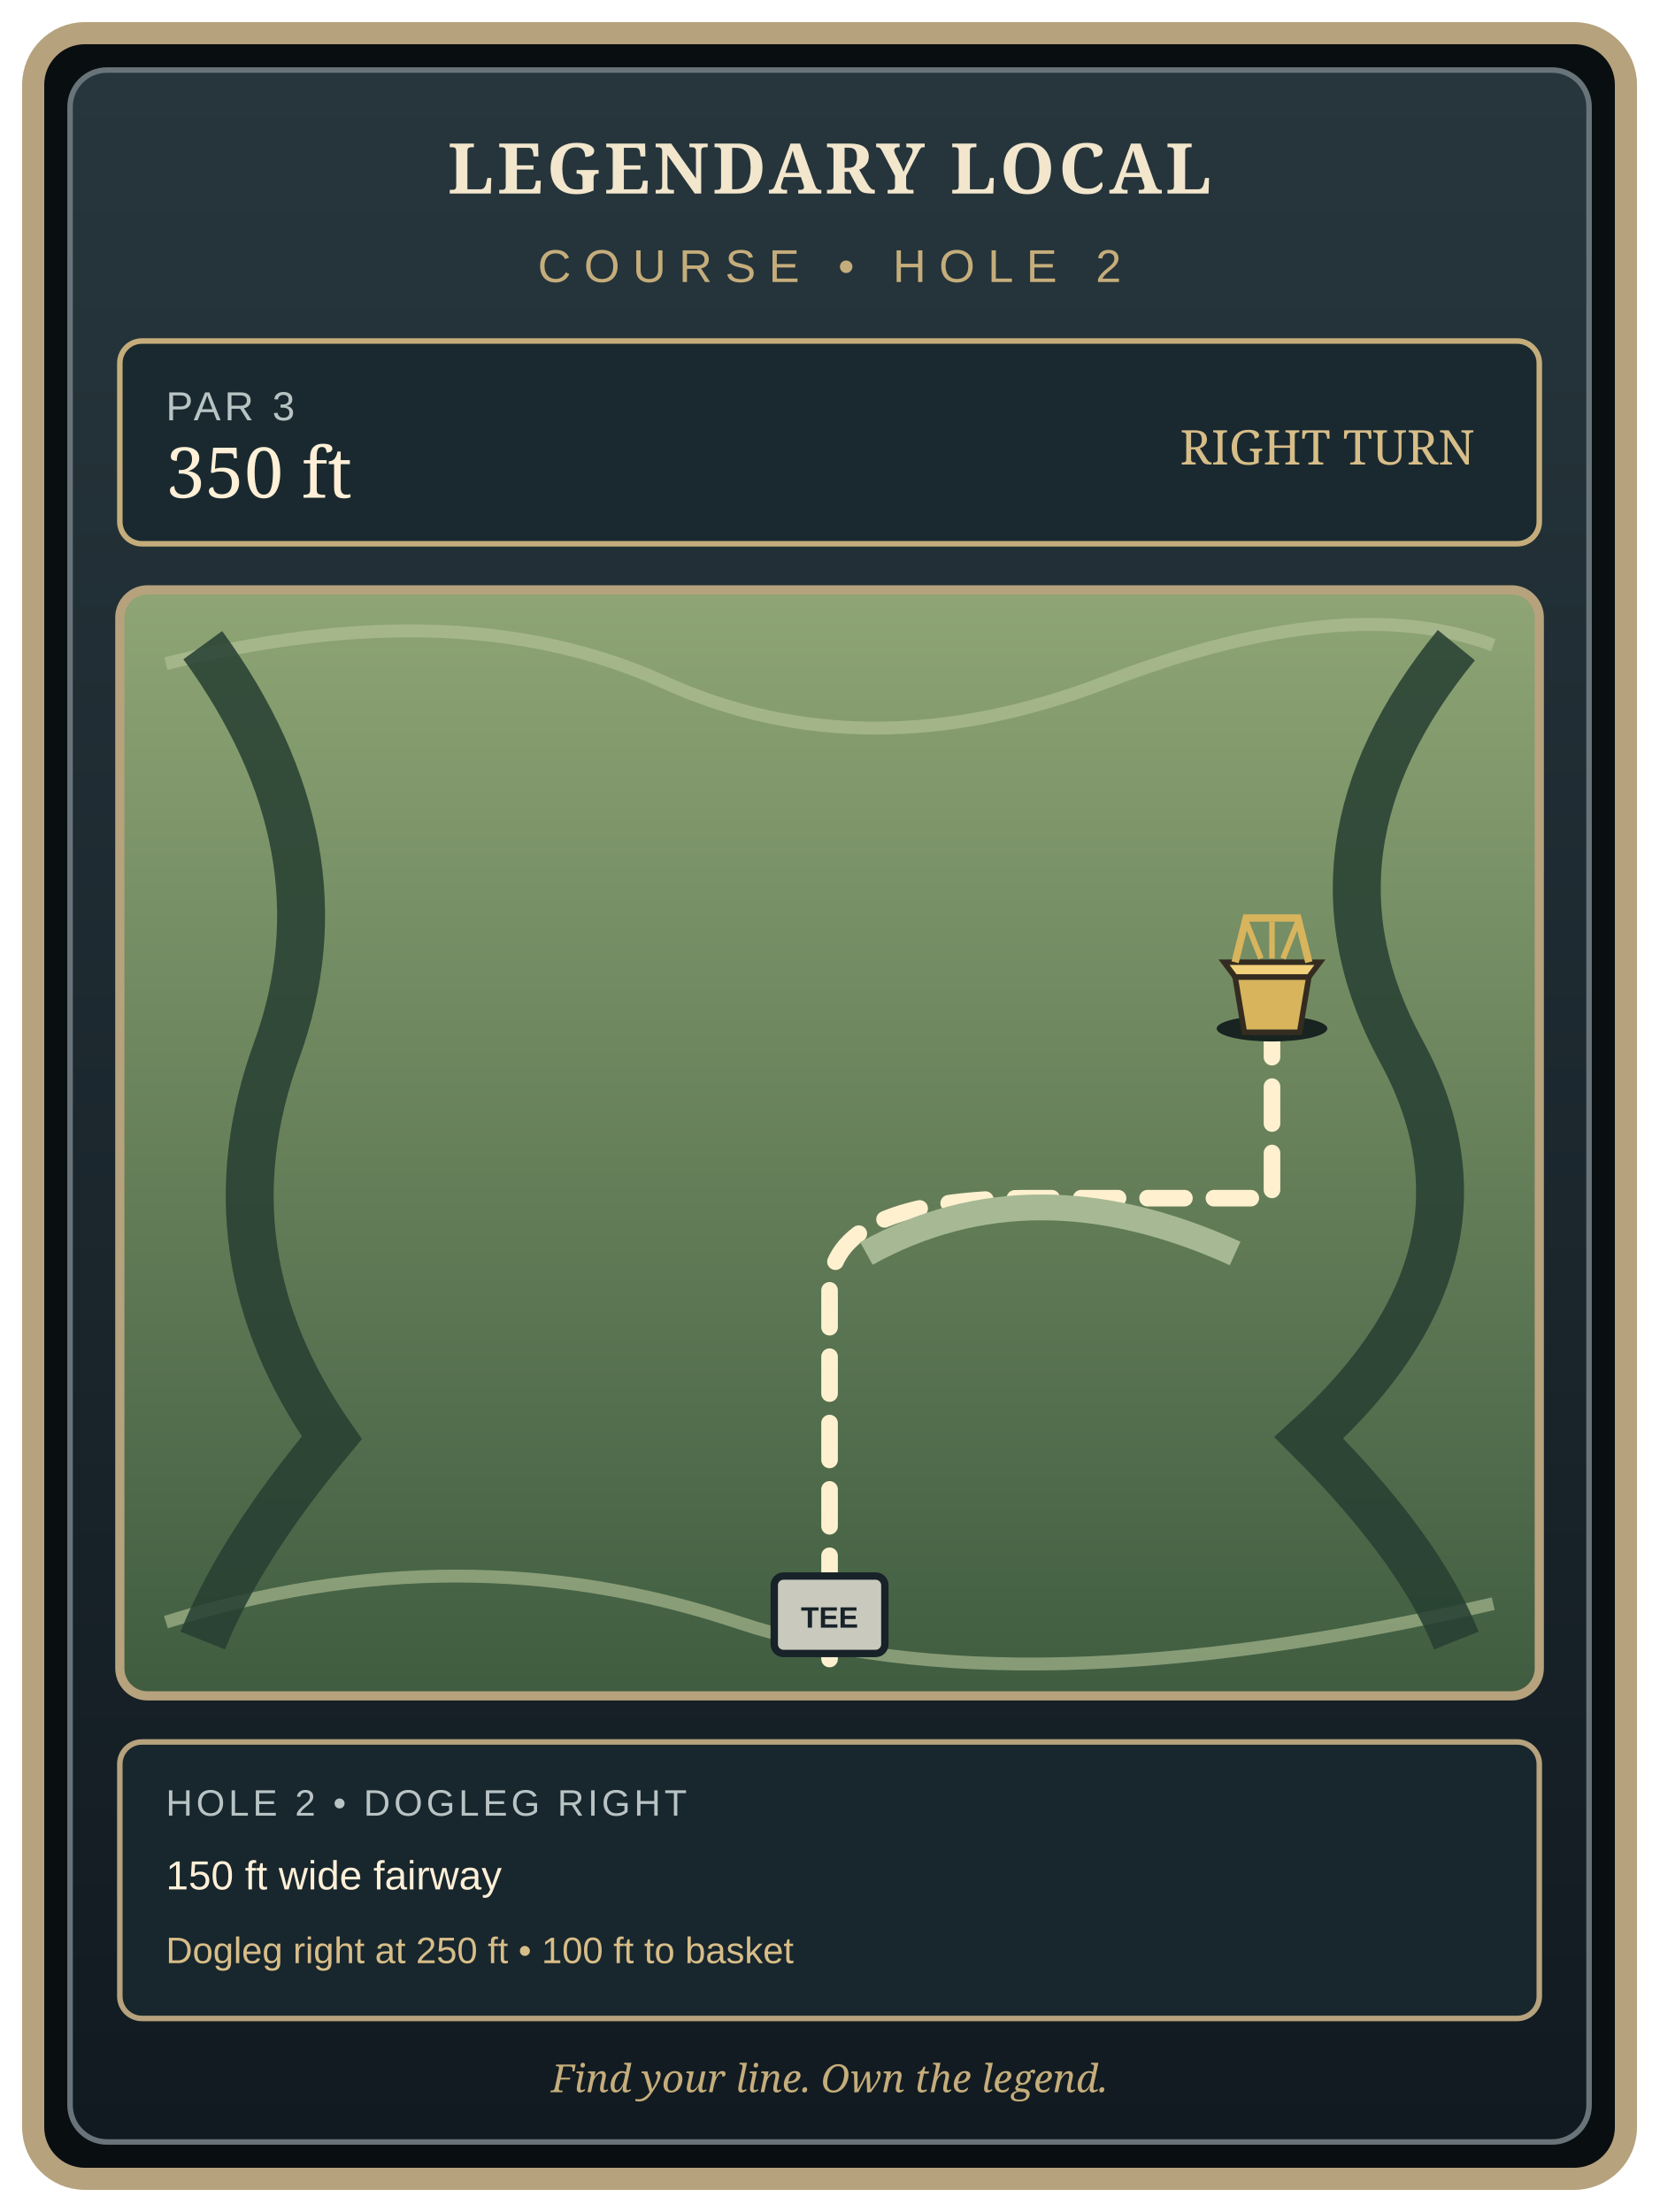
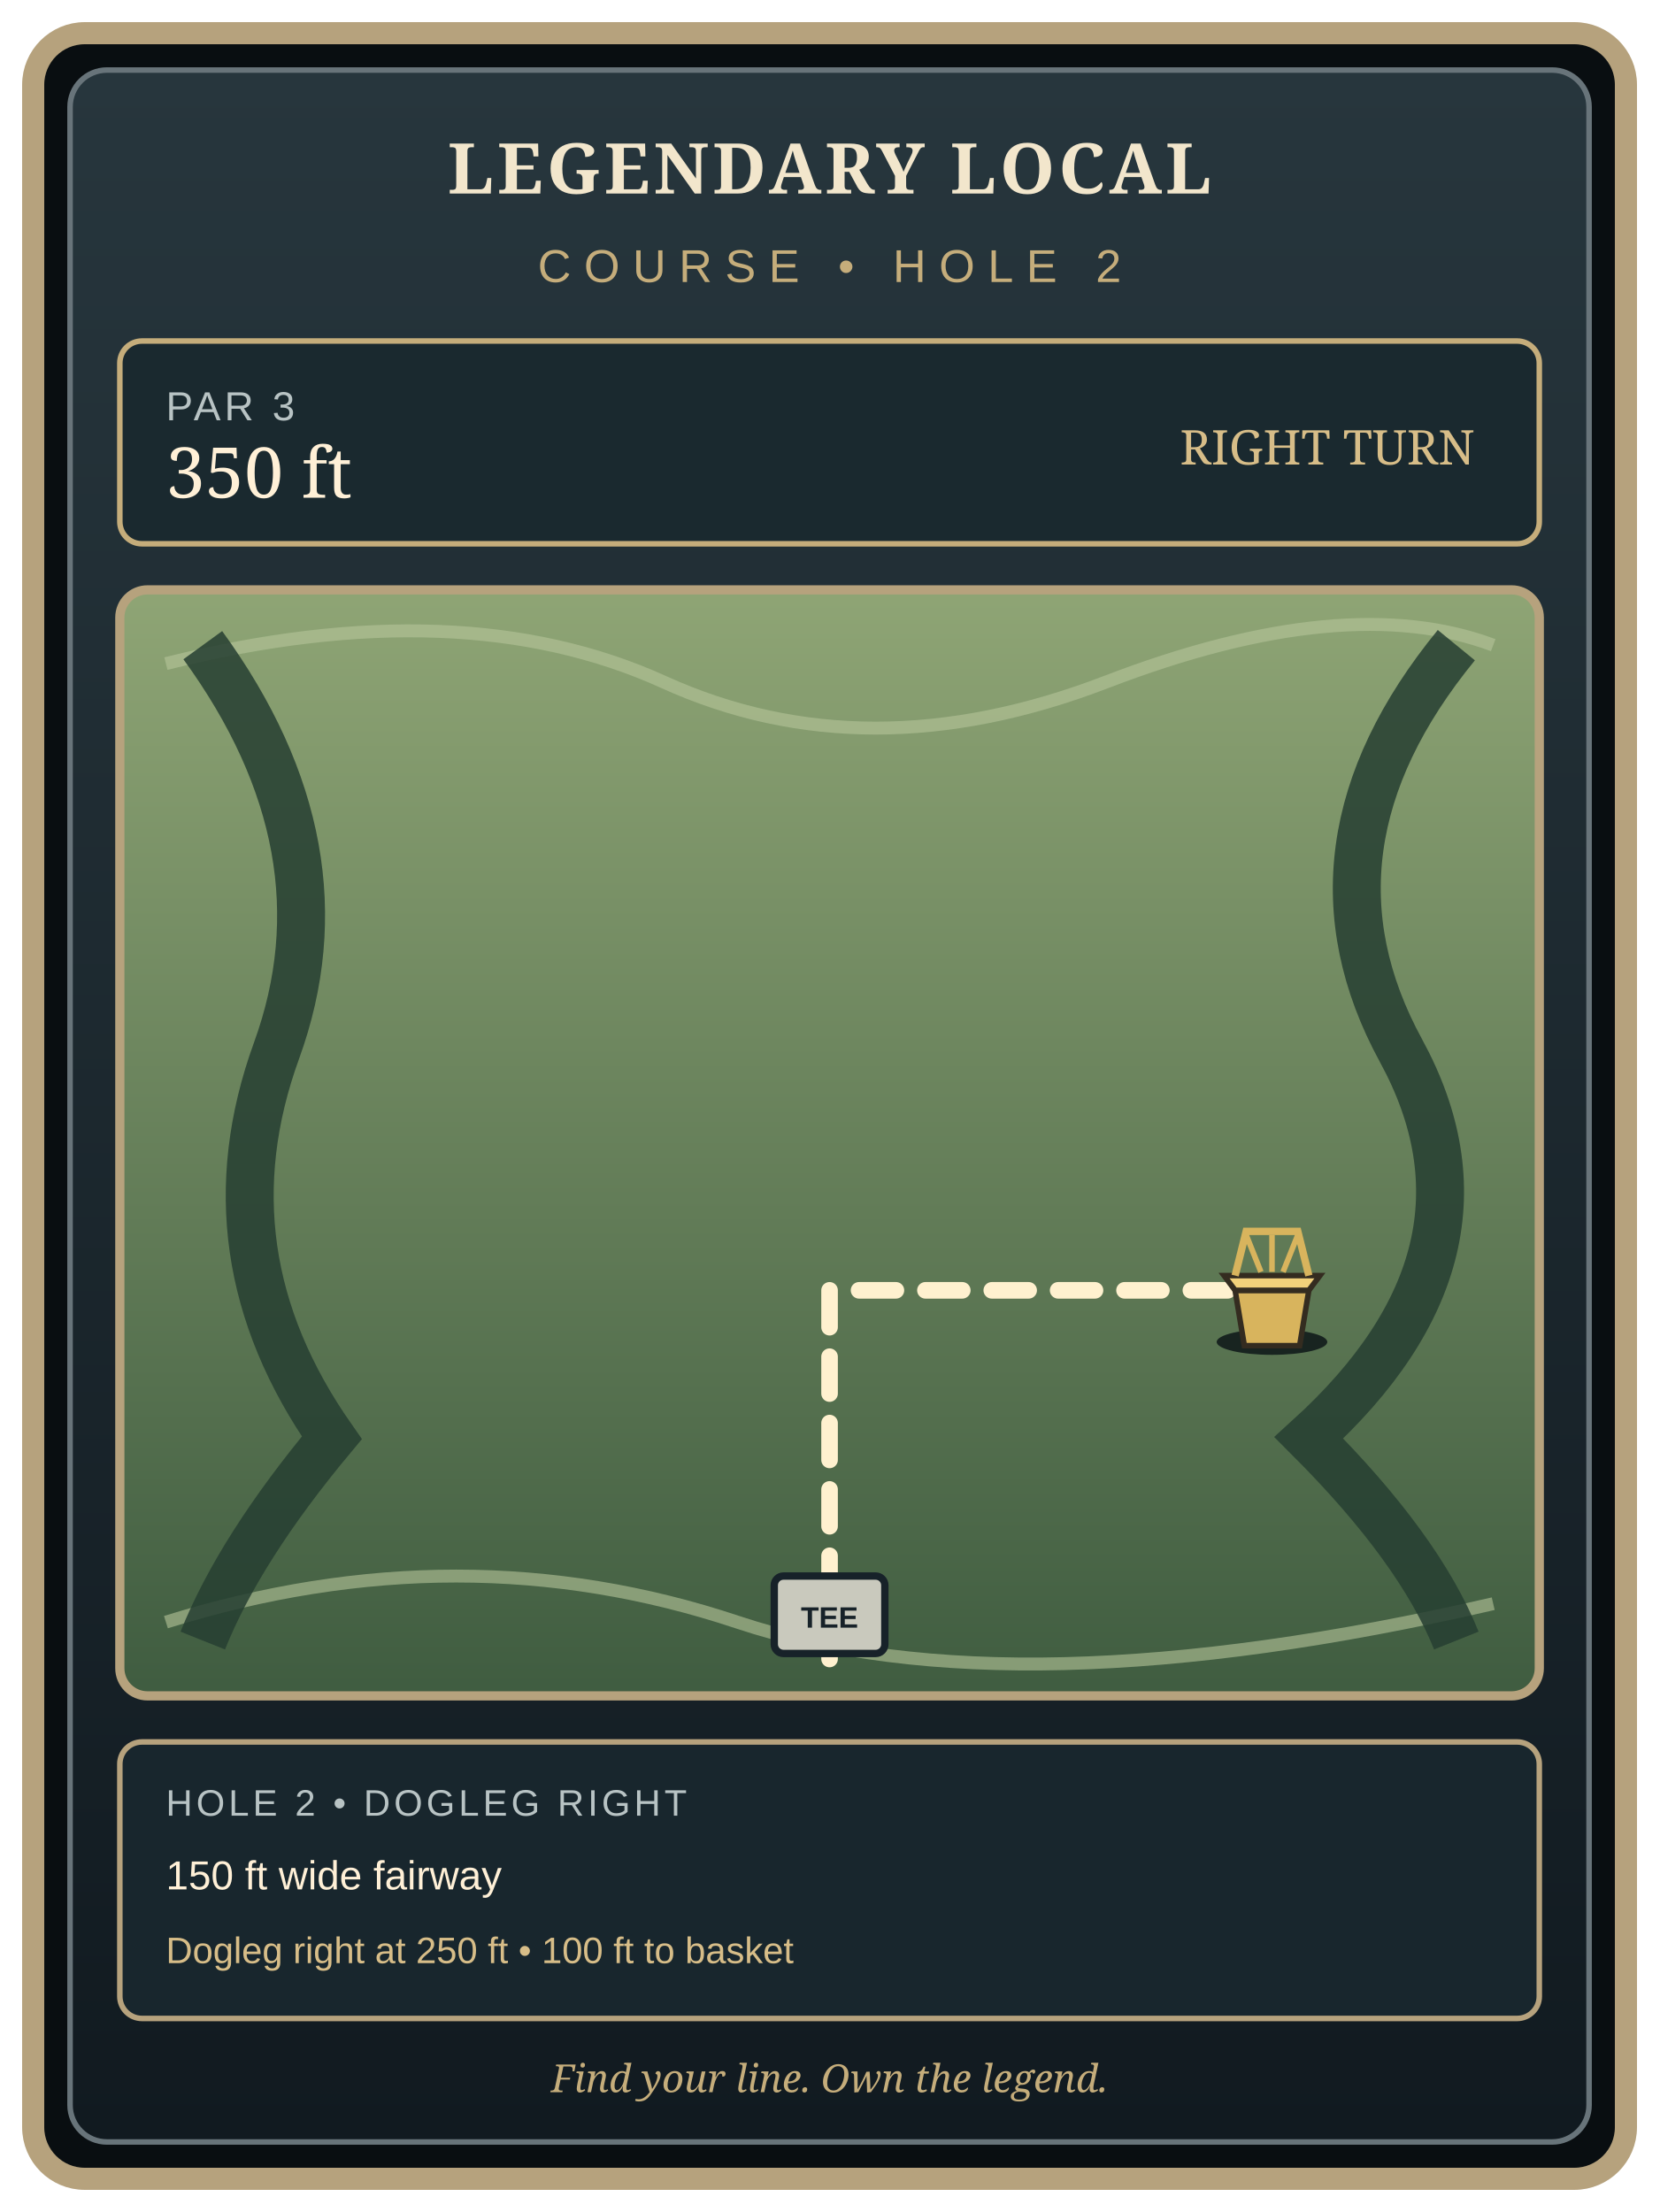
<svg xmlns="http://www.w3.org/2000/svg" viewBox="0 0 900 1200">
  <defs>
    <linearGradient id="bg" x2="0" y2="1">
      <stop stop-color="#27363d" />
      <stop offset="1" stop-color="#111a20" />
    </linearGradient>
    <linearGradient id="fairway" x2="0" y2="1">
      <stop stop-color="#8fa575" />
      <stop offset="1" stop-color="#3f5c40" />
    </linearGradient>
  </defs>
  <rect x="18" y="18" width="864" height="1164" rx="28" fill="#090e11" stroke="#b6a27d" stroke-width="12" />
  <rect x="38" y="38" width="824" height="1124" rx="20" fill="url(#bg)" stroke="#68747a" stroke-width="3" />
  <text x="450" y="105" text-anchor="middle" font-family="Georgia,serif" font-size="38" font-weight="bold" fill="#f2e6cc" letter-spacing="2">LEGENDARY LOCAL</text>
  <text x="450" y="153" text-anchor="middle" font-family="Arial,sans-serif" font-size="25" fill="#c5ad7b" letter-spacing="7">COURSE • HOLE 2</text>
  <rect x="65" y="185" width="770" height="110" rx="12" fill="#1a292f" stroke="#c5ad7b" stroke-width="3" />
  <text x="90" y="228" font-family="Arial,sans-serif" font-size="22" fill="#b8c3c4" letter-spacing="2">PAR 3</text>
  <text x="90" y="270" font-family="Georgia,serif" font-size="38" fill="#fff0d7">350 ft</text>
  <text x="800" y="252" text-anchor="end" font-family="Georgia,serif" font-size="26" fill="#d7bd88">RIGHT TURN</text>
  <rect x="65" y="320" width="770" height="600" rx="15" fill="url(#fairway)" stroke="#b6a27d" stroke-width="5" />
  <path d="M90 360 Q250 320 360 370 T600 370 T810 350 M90 880 Q250 830 400 880 T810 870" fill="none" stroke="#b5c59a" stroke-width="7" opacity=".6" />
  <path d="M110 350 Q190 460 150 570 T180 780 Q130 840 110 890 M790 350 Q700 460 760 570 T710 780 Q770 840 790 890" fill="none" stroke="#263e31" stroke-width="26" opacity=".85" />
-   <path d="M450 900 L450 780 L450 700 Q450 650 560 650 L690 650 L690 530" fill="none" stroke="#fff1cf" stroke-width="9" stroke-dasharray="20 16" stroke-linecap="round" />
-   <path d="M470 680 Q560 630 670 680" fill="none" stroke="#a6b994" stroke-width="14" />
+   <path d="M450 900 L450 700 L690 700" fill="none" stroke="#fff1cf" stroke-width="9" stroke-dasharray="20 16" stroke-linecap="round" />
  <rect x="420" y="855" width="60" height="42" rx="5" fill="#c9c9bd" stroke="#172229" stroke-width="4" />
  <text x="450" y="883" text-anchor="middle" font-family="Arial" font-size="16" font-weight="bold" fill="#172229">TEE</text>
-   <g transform="translate(690 530)">
+   <g transform="translate(690 700)">
    <ellipse cx="0" cy="28" rx="30" ry="7" fill="#182420" />
    <path d="M-20 0 H20 L15 30 H-15Z" fill="#d8b45d" stroke="#342c20" stroke-width="3" />
    <path d="M-26 -8 H26 L20 0 H-20Z" fill="#f2d17b" stroke="#342c20" stroke-width="3" />
    <path d="M-20 -8 L-14 -32 H14 L20 -8" fill="none" stroke="#d8b45d" stroke-width="4" />
    <path d="M-14 -30 L-6 -10 M0 -30 L0 -10 M14 -30 L6 -10" stroke="#d8b45d" stroke-width="3" />
  </g>
  <rect x="65" y="945" width="770" height="150" rx="12" fill="#18262d" stroke="#b6a27d" stroke-width="3" />
  <text x="90" y="985" font-family="Arial,sans-serif" font-size="20" fill="#b8c3c4" letter-spacing="2">HOLE 2 • DOGLEG RIGHT</text>
  <text x="90" y="1025" font-family="Arial,sans-serif" font-size="22" fill="#fff0d7">150 ft wide fairway</text>
  <text x="90" y="1065" font-family="Arial,sans-serif" font-size="20" fill="#d7bd88">Dogleg right at 250 ft • 100 ft to basket</text>
  <text x="450" y="1135" text-anchor="middle" font-family="Georgia,serif" font-size="21" font-style="italic" fill="#c5ad7b">Find your line. Own the legend.</text>
</svg>
